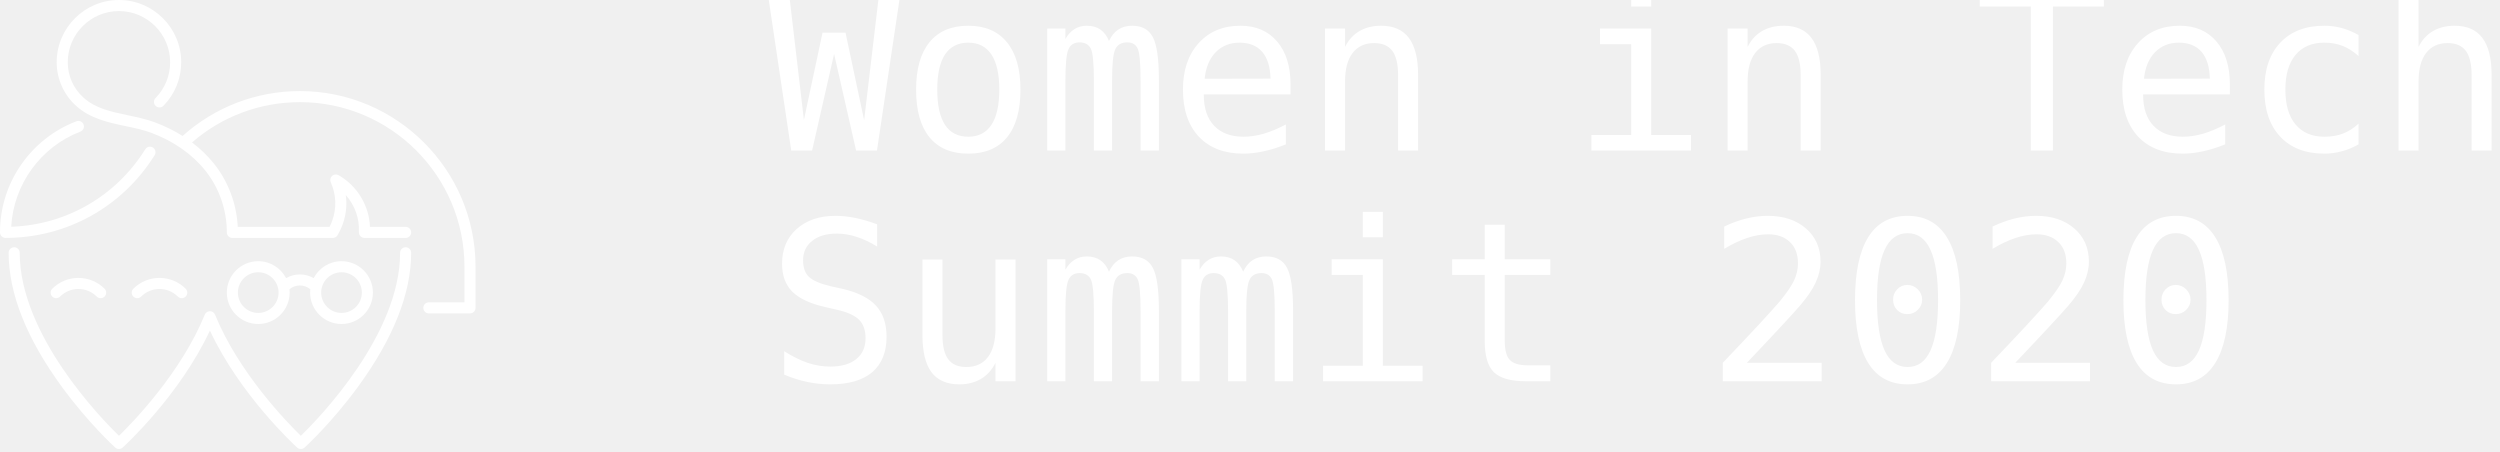
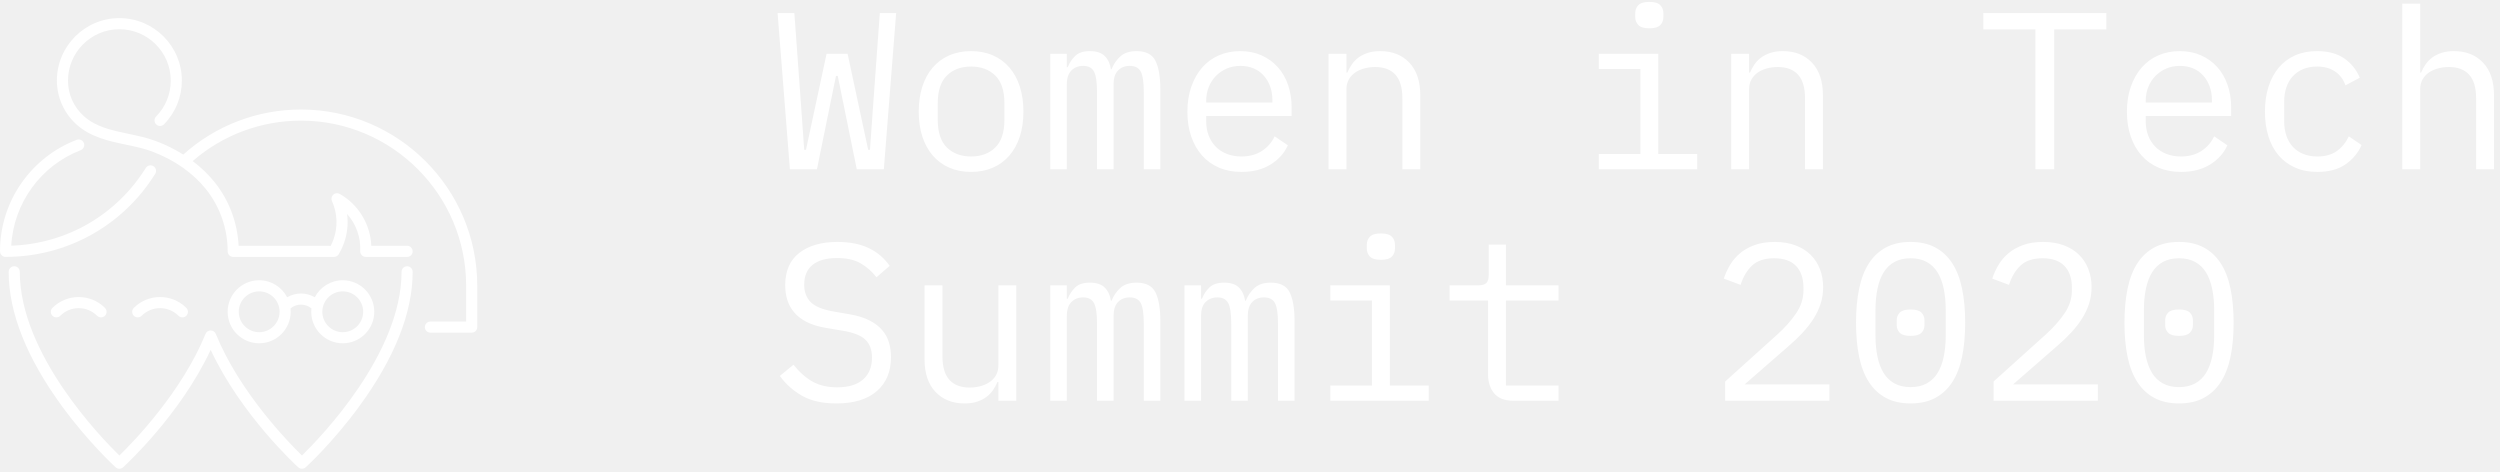
- <svg xmlns="http://www.w3.org/2000/svg" xmlns:xlink="http://www.w3.org/1999/xlink" width="277px" height="50px" viewBox="0 0 277 50" version="1.1">
-   <style>
-         text { font-family: 'IBM Plex Mono', monospace }
-     </style>
-   <defs>
-     <polygon id="path-1" points="0 0.001 277.606 0.001 277.606 49.799 0 49.799" />
-   </defs>
+ <svg xmlns="http://www.w3.org/2000/svg" width="276px" height="52px" viewBox="0 0 276 52" version="1.1">
  <g id="Page-1" stroke="none" stroke-width="1" fill="none" fill-rule="evenodd">
-     <g id="Screen-Marion-Copy" transform="translate(-139, -98)">
-       <g id="Group-8-Copy-16" transform="translate(139, 98)">
-         <g id="Group-8-Copy-15">
-           <mask id="mask-2" fill="white">
-             <use xlink:href="#path-1" />
-           </mask>
-           <g id="Clip-1" />
-           <text id="Women-in-Tech" mask="url(#mask-2)" font-family=".SFNSDisplay, .SF NS Display" font-size="24.696" font-weight="normal" fill="#FFFFFF">
-             <tspan x="84.981" y="16.683">Women in Tech</tspan>
-           </text>
-           <text id="Summit-2020" mask="url(#mask-2)" font-size="24.696" font-weight="normal" fill="#FFFFFF">
-             <tspan x="84.981" y="42.243">Summit 2020</tspan>
-           </text>
-           <path d="M37.84,30.166 C39.082,30.166 40.094,31.177 40.094,32.419 C40.094,33.662 39.082,34.673 37.84,34.673 C36.598,34.673 35.586,33.662 35.586,32.419 C35.586,31.177 36.598,30.166 37.84,30.166 M28.612,34.673 C27.369,34.673 26.359,33.662 26.359,32.419 C26.359,31.177 27.369,30.166 28.612,30.166 C29.855,30.166 30.866,31.177 30.866,32.419 C30.866,33.662 29.855,34.673 28.612,34.673 M37.84,35.899 C39.758,35.899 41.319,34.339 41.319,32.419 C41.319,30.501 39.758,28.94 37.84,28.94 C36.498,28.94 35.333,29.704 34.753,30.818 C33.812,30.268 32.64,30.269 31.699,30.818 C31.12,29.704 29.954,28.94 28.612,28.94 C26.694,28.94 25.132,30.501 25.132,32.419 C25.132,34.339 26.694,35.899 28.612,35.899 C30.531,35.899 32.093,34.339 32.093,32.419 C32.093,32.294 32.084,32.169 32.072,32.047 C32.737,31.49 33.714,31.49 34.381,32.047 C34.367,32.169 34.361,32.294 34.361,32.419 C34.361,34.339 35.922,35.899 37.84,35.899" id="Fill-2" fill="#FFFFFF" mask="url(#mask-2)" />
-           <path d="M44.945,27.394 C44.606,27.394 44.332,27.669 44.332,28.007 C44.332,37.059 35.381,46.296 33.335,48.29 C31.811,46.805 26.452,41.308 23.825,34.863 C23.731,34.633 23.508,34.482 23.258,34.482 C23.01,34.482 22.785,34.633 22.69,34.863 C20.068,41.301 14.706,46.804 13.181,48.288 C11.132,46.295 2.184,37.057 2.184,28.007 C2.184,27.669 1.91,27.394 1.571,27.394 C1.233,27.394 0.957,27.669 0.957,28.007 C0.957,32.521 2.951,37.531 6.88,42.895 C9.785,46.86 12.647,49.479 12.766,49.589 C13.001,49.802 13.359,49.802 13.591,49.589 C13.862,49.342 19.914,43.785 23.258,36.625 C26.601,43.785 32.653,49.342 32.924,49.589 C33.04,49.696 33.188,49.748 33.337,49.748 C33.483,49.748 33.632,49.696 33.75,49.589 C33.87,49.479 36.731,46.86 39.635,42.895 C43.565,37.531 45.557,32.521 45.557,28.007 C45.557,27.669 45.284,27.394 44.945,27.394" id="Fill-3" fill="#FFFFFF" mask="url(#mask-2)" />
-           <path d="M14.773,32.859 C15.012,33.099 15.4,33.099 15.64,32.859 C16.76,31.739 18.582,31.739 19.703,32.859 C19.823,32.978 19.98,33.039 20.136,33.039 C20.293,33.039 20.45,32.978 20.57,32.859 C20.809,32.619 20.809,32.232 20.57,31.992 C18.971,30.394 16.37,30.394 14.773,31.992 C14.533,32.232 14.533,32.62 14.773,32.859" id="Fill-4" fill="#FFFFFF" mask="url(#mask-2)" />
-           <path d="M5.789,31.992 C5.549,32.232 5.549,32.621 5.789,32.859 C6.028,33.098 6.416,33.098 6.657,32.859 C7.776,31.74 9.598,31.74 10.719,32.859 C10.838,32.979 10.995,33.039 11.151,33.039 C11.309,33.039 11.467,32.979 11.586,32.859 C11.825,32.621 11.825,32.232 11.586,31.992 C9.988,30.394 7.386,30.394 5.789,31.992" id="Fill-5" fill="#FFFFFF" mask="url(#mask-2)" />
-           <path d="M33.225,10.091 C28.415,10.091 23.805,11.857 20.231,15.066 C19.305,14.481 18.293,13.979 17.213,13.574 C16.232,13.207 15.188,12.987 14.178,12.774 C12.338,12.388 10.601,12.023 9.27,10.833 C8.134,9.815 7.507,8.418 7.507,6.898 C7.507,3.771 10.051,1.226 13.179,1.226 C16.307,1.226 18.851,3.771 18.851,6.898 C18.851,8.39 18.276,9.799 17.233,10.865 C16.996,11.106 17,11.494 17.243,11.732 C17.484,11.969 17.873,11.964 18.109,11.722 C19.378,10.426 20.078,8.712 20.078,6.898 C20.078,3.095 16.982,-0 13.179,-0 C9.376,-0 6.281,3.095 6.281,6.898 C6.281,8.745 7.072,10.511 8.453,11.747 C10.028,13.154 12.009,13.572 13.926,13.975 C14.935,14.186 15.887,14.387 16.783,14.723 C19.231,15.641 21.29,17.08 22.737,18.883 C24.281,20.807 25.133,23.246 25.133,25.749 C25.133,26.087 25.408,26.363 25.745,26.363 C25.854,26.363 36.476,26.363 36.859,26.363 L36.872,26.363 C37.082,26.363 37.284,26.256 37.399,26.064 C37.621,25.692 37.809,25.295 37.959,24.884 C38.344,23.825 38.462,22.708 38.317,21.617 C39.305,22.723 39.848,24.2 39.764,25.715 C39.756,25.878 39.817,26.039 39.926,26.16 C40.036,26.28 40.194,26.353 40.357,26.361 C40.367,26.361 40.376,26.363 40.386,26.363 L44.945,26.363 C45.284,26.363 45.557,26.087 45.557,25.749 C45.557,25.411 45.284,25.136 44.945,25.136 L40.994,25.136 C40.898,22.78 39.578,20.581 37.509,19.409 C37.277,19.279 36.989,19.311 36.794,19.489 C36.596,19.669 36.539,19.953 36.647,20.194 C37.258,21.55 37.315,23.067 36.806,24.465 C36.723,24.696 36.624,24.922 36.511,25.14 C36.223,25.136 35.792,25.136 35.134,25.136 L26.342,25.136 C26.216,22.572 25.286,20.1 23.694,18.116 C23.004,17.255 22.19,16.473 21.273,15.782 C24.589,12.899 28.819,11.317 33.225,11.317 C43.281,11.317 51.462,19.497 51.462,29.554 L51.462,33.498 L47.516,33.498 C47.179,33.498 46.904,33.773 46.904,34.112 C46.904,34.451 47.179,34.725 47.516,34.725 L52.075,34.725 C52.413,34.725 52.689,34.451 52.689,34.112 L52.689,29.554 C52.689,18.822 43.957,10.091 33.225,10.091" id="Fill-6" fill="#FFFFFF" mask="url(#mask-2)" />
-           <path d="M17.137,17.19 C17.316,16.903 17.227,16.524 16.94,16.344 C16.654,16.165 16.276,16.252 16.097,16.541 C12.849,21.743 7.331,24.919 1.243,25.124 C1.492,20.452 4.509,16.266 8.906,14.581 C9.221,14.461 9.381,14.107 9.26,13.79 C9.139,13.474 8.784,13.316 8.468,13.437 C6.004,14.381 3.898,16.026 2.377,18.197 C0.822,20.416 0,23.029 0,25.749 C0,25.996 0.15,26.22 0.379,26.315 C0.454,26.346 0.534,26.361 0.614,26.361 C0.623,26.361 0.633,26.361 0.642,26.36 C7.391,26.352 13.557,22.924 17.137,17.19" id="Fill-7" fill="#FFFFFF" mask="url(#mask-2)" />
+     <g id="Screen-Marion-Copy-4" transform="translate(-139, -96)" fill="#FFFFFF">
+       <g id="Group-8" transform="translate(139.0003, 96.21041)">
+         <g id="Group-5" transform="translate(85.84508, 0)" fill-rule="nonzero">
+           <path d="M4.346,18.473 L6.446,8.174 L6.643,8.174 L8.742,18.473 L11.731,18.473 L13.089,1.235 L11.286,1.235 L10.57,11.113 L10.199,16.324 L10.002,16.324 L7.73,5.729 L5.408,5.729 L3.136,16.324 L2.939,16.324 L2.568,11.113 L1.852,1.235 L9.37916411e-13,1.235 L1.358,18.473 L4.346,18.473 Z M21.362,18.769 C22.251,18.769 23.054,18.613 23.77,18.3 C24.486,17.987 25.095,17.538 25.597,16.954 C26.1,16.369 26.482,15.67 26.746,14.855 C27.009,14.04 27.141,13.122 27.141,12.101 C27.141,11.097 27.009,10.183 26.746,9.36 C26.482,8.537 26.1,7.833 25.597,7.248 C25.095,6.664 24.486,6.215 23.77,5.902 C23.054,5.59 22.251,5.433 21.362,5.433 C20.473,5.433 19.67,5.59 18.954,5.902 C18.238,6.215 17.629,6.664 17.127,7.248 C16.625,7.833 16.242,8.537 15.978,9.36 C15.715,10.183 15.583,11.097 15.583,12.101 C15.583,13.122 15.715,14.04 15.978,14.855 C16.242,15.67 16.625,16.369 17.127,16.954 C17.629,17.538 18.238,17.987 18.954,18.3 C19.67,18.613 20.473,18.769 21.362,18.769 Z M21.362,17.065 C20.259,17.065 19.37,16.736 18.695,16.077 C18.02,15.419 17.682,14.398 17.682,13.015 L17.682,13.015 L17.682,11.187 C17.682,9.804 18.02,8.784 18.695,8.125 C19.37,7.466 20.259,7.137 21.362,7.137 C22.465,7.137 23.354,7.466 24.029,8.125 C24.704,8.784 25.042,9.804 25.042,11.187 L25.042,11.187 L25.042,13.015 C25.042,14.398 24.704,15.419 24.029,16.077 C23.354,16.736 22.465,17.065 21.362,17.065 Z M31.932,18.473 L31.932,9.113 C31.932,8.421 32.101,7.907 32.438,7.569 C32.776,7.232 33.208,7.063 33.735,7.063 C34.311,7.063 34.71,7.273 34.932,7.693 C35.155,8.113 35.266,8.866 35.266,9.952 L35.266,9.952 L35.266,18.473 L37.093,18.473 L37.093,9.113 C37.093,8.421 37.258,7.907 37.587,7.569 C37.917,7.232 38.345,7.063 38.872,7.063 C39.464,7.063 39.872,7.273 40.094,7.693 C40.316,8.113 40.427,8.866 40.427,9.952 L40.427,9.952 L40.427,18.473 L42.255,18.473 L42.255,9.631 C42.255,8.281 42.078,7.244 41.724,6.52 C41.37,5.795 40.674,5.433 39.637,5.433 C38.88,5.433 38.287,5.622 37.859,6.001 C37.431,6.38 37.102,6.857 36.871,7.433 L36.871,7.433 L36.797,7.433 C36.715,6.841 36.492,6.359 36.13,5.989 C35.768,5.618 35.216,5.433 34.476,5.433 C33.768,5.433 33.233,5.606 32.87,5.952 C32.508,6.297 32.228,6.717 32.031,7.211 L32.031,7.211 L31.932,7.211 L31.932,5.729 L30.104,5.729 L30.104,18.473 L31.932,18.473 Z M51.22,18.769 C52.487,18.769 53.562,18.493 54.442,17.942 C55.323,17.39 55.953,16.686 56.332,15.83 L56.332,15.83 L54.875,14.842 C54.545,15.534 54.068,16.077 53.442,16.472 C52.817,16.867 52.076,17.065 51.22,17.065 C50.627,17.065 50.088,16.97 49.602,16.781 C49.116,16.592 48.705,16.324 48.367,15.978 C48.03,15.633 47.77,15.221 47.589,14.744 C47.408,14.266 47.318,13.747 47.318,13.188 L47.318,13.188 L47.318,12.595 L56.751,12.595 L56.751,11.657 C56.751,10.751 56.62,9.92 56.356,9.162 C56.093,8.405 55.714,7.75 55.22,7.199 C54.726,6.647 54.13,6.215 53.43,5.902 C52.73,5.59 51.952,5.433 51.096,5.433 C50.223,5.433 49.429,5.59 48.713,5.902 C47.997,6.215 47.383,6.664 46.873,7.248 C46.363,7.833 45.963,8.537 45.675,9.36 C45.387,10.183 45.243,11.105 45.243,12.126 C45.243,13.13 45.383,14.04 45.663,14.855 C45.943,15.67 46.342,16.369 46.861,16.954 C47.379,17.538 48.005,17.987 48.738,18.3 C49.47,18.613 50.298,18.769 51.22,18.769 Z M54.628,11.113 L47.318,11.113 L47.318,10.94 C47.318,10.381 47.412,9.866 47.602,9.397 C47.791,8.928 48.054,8.52 48.392,8.174 C48.729,7.829 49.129,7.557 49.59,7.359 C50.051,7.162 50.553,7.063 51.096,7.063 C51.623,7.063 52.104,7.154 52.541,7.335 C52.977,7.516 53.347,7.775 53.652,8.113 C53.957,8.45 54.195,8.849 54.368,9.31 C54.541,9.771 54.628,10.282 54.628,10.842 L54.628,10.842 L54.628,11.113 Z M62.802,18.473 L62.802,9.631 C62.802,9.22 62.892,8.858 63.074,8.545 C63.255,8.232 63.493,7.977 63.79,7.779 C64.086,7.582 64.424,7.433 64.802,7.335 C65.181,7.236 65.568,7.187 65.963,7.187 C66.951,7.187 67.7,7.471 68.21,8.039 C68.721,8.607 68.976,9.475 68.976,10.644 L68.976,10.644 L68.976,18.473 L70.952,18.473 L70.952,10.298 C70.952,8.751 70.548,7.553 69.742,6.705 C68.935,5.857 67.865,5.433 66.531,5.433 C66.004,5.433 65.543,5.499 65.148,5.631 C64.753,5.762 64.411,5.935 64.123,6.149 C63.835,6.363 63.592,6.614 63.395,6.903 C63.197,7.191 63.032,7.491 62.901,7.804 L62.901,7.804 L62.802,7.804 L62.802,5.729 L60.826,5.729 L60.826,18.473 L62.802,18.473 Z M96.24,2.914 C96.817,2.914 97.22,2.795 97.45,2.556 C97.681,2.317 97.796,2.017 97.796,1.655 L97.796,1.655 L97.796,1.259 C97.796,0.897 97.681,0.597 97.45,0.358 C97.22,0.119 96.817,6.1817218e-13 96.24,6.1817218e-13 C95.664,6.1817218e-13 95.261,0.119 95.03,0.358 C94.8,0.597 94.684,0.897 94.684,1.259 L94.684,1.259 L94.684,1.655 C94.684,2.017 94.8,2.317 95.03,2.556 C95.261,2.795 95.664,2.914 96.24,2.914 Z M101.525,18.473 L101.525,16.793 L97.228,16.793 L97.228,5.729 L90.659,5.729 L90.659,7.409 L95.252,7.409 L95.252,16.793 L90.659,16.793 L90.659,18.473 L101.525,18.473 Z M107.255,18.473 L107.255,9.631 C107.255,9.22 107.345,8.858 107.526,8.545 C107.707,8.232 107.946,7.977 108.243,7.779 C108.539,7.582 108.876,7.433 109.255,7.335 C109.634,7.236 110.021,7.187 110.416,7.187 C111.404,7.187 112.153,7.471 112.663,8.039 C113.174,8.607 113.429,9.475 113.429,10.644 L113.429,10.644 L113.429,18.473 L115.404,18.473 L115.404,10.298 C115.404,8.751 115.001,7.553 114.194,6.705 C113.388,5.857 112.317,5.433 110.984,5.433 C110.457,5.433 109.996,5.499 109.601,5.631 C109.206,5.762 108.864,5.935 108.576,6.149 C108.288,6.363 108.045,6.614 107.847,6.903 C107.65,7.191 107.485,7.491 107.354,7.804 L107.354,7.804 L107.255,7.804 L107.255,5.729 L105.279,5.729 L105.279,18.473 L107.255,18.473 Z M140.94,18.473 L140.94,3.038 L146.694,3.038 L146.694,1.235 L133.111,1.235 L133.111,3.038 L138.866,3.038 L138.866,18.473 L140.94,18.473 Z M154.943,18.769 C156.21,18.769 157.285,18.493 158.166,17.942 C159.046,17.39 159.676,16.686 160.055,15.83 L160.055,15.83 L158.598,14.842 C158.268,15.534 157.791,16.077 157.165,16.472 C156.54,16.867 155.799,17.065 154.943,17.065 C154.35,17.065 153.811,16.97 153.325,16.781 C152.839,16.592 152.428,16.324 152.09,15.978 C151.753,15.633 151.493,15.221 151.312,14.744 C151.131,14.266 151.041,13.747 151.041,13.188 L151.041,13.188 L151.041,12.595 L160.475,12.595 L160.475,11.657 C160.475,10.751 160.343,9.92 160.079,9.162 C159.816,8.405 159.437,7.75 158.943,7.199 C158.45,6.647 157.853,6.215 157.153,5.902 C156.453,5.59 155.675,5.433 154.819,5.433 C153.947,5.433 153.152,5.59 152.436,5.902 C151.72,6.215 151.107,6.664 150.596,7.248 C150.086,7.833 149.687,8.537 149.398,9.36 C149.11,10.183 148.966,11.105 148.966,12.126 C148.966,13.13 149.106,14.04 149.386,14.855 C149.666,15.67 150.065,16.369 150.584,16.954 C151.102,17.538 151.728,17.987 152.461,18.3 C153.193,18.613 154.021,18.769 154.943,18.769 Z M158.351,11.113 L151.041,11.113 L151.041,10.94 C151.041,10.381 151.135,9.866 151.325,9.397 C151.514,8.928 151.778,8.52 152.115,8.174 C152.453,7.829 152.852,7.557 153.313,7.359 C153.774,7.162 154.276,7.063 154.819,7.063 C155.346,7.063 155.828,7.154 156.264,7.335 C156.7,7.516 157.071,7.775 157.375,8.113 C157.68,8.45 157.919,8.849 158.091,9.31 C158.264,9.771 158.351,10.282 158.351,10.842 L158.351,10.842 L158.351,11.113 Z M169.983,18.769 C171.267,18.769 172.308,18.489 173.107,17.929 C173.905,17.37 174.494,16.662 174.872,15.805 L174.872,15.805 L173.465,14.842 C173.135,15.534 172.691,16.077 172.131,16.472 C171.571,16.867 170.863,17.065 170.007,17.065 C169.415,17.065 168.888,16.97 168.427,16.781 C167.966,16.592 167.579,16.324 167.266,15.978 C166.953,15.633 166.719,15.221 166.562,14.744 C166.406,14.266 166.328,13.747 166.328,13.188 L166.328,13.188 L166.328,11.014 C166.328,10.455 166.406,9.936 166.562,9.459 C166.719,8.981 166.953,8.57 167.266,8.224 C167.579,7.878 167.962,7.61 168.414,7.421 C168.867,7.232 169.382,7.137 169.958,7.137 C170.748,7.137 171.411,7.318 171.946,7.68 C172.481,8.043 172.864,8.553 173.094,9.212 L173.094,9.212 L174.675,8.372 C174.313,7.499 173.745,6.791 172.971,6.248 C172.197,5.705 171.193,5.433 169.958,5.433 C169.052,5.433 168.246,5.59 167.538,5.902 C166.83,6.215 166.229,6.664 165.735,7.248 C165.241,7.833 164.862,8.537 164.599,9.36 C164.335,10.183 164.204,11.097 164.204,12.101 C164.204,13.105 164.331,14.019 164.586,14.842 C164.842,15.665 165.216,16.365 165.71,16.941 C166.204,17.518 166.809,17.966 167.525,18.287 C168.242,18.608 169.061,18.769 169.983,18.769 Z M181.343,18.473 L181.343,9.631 C181.343,9.22 181.433,8.858 181.614,8.545 C181.795,8.232 182.034,7.977 182.331,7.779 C182.627,7.582 182.964,7.433 183.343,7.335 C183.722,7.236 184.109,7.187 184.504,7.187 C185.492,7.187 186.241,7.471 186.751,8.039 C187.262,8.607 187.517,9.475 187.517,10.644 L187.517,10.644 L187.517,18.473 L189.492,18.473 L189.492,10.298 C189.492,8.751 189.089,7.553 188.282,6.705 C187.476,5.857 186.405,5.433 185.072,5.433 C184.545,5.433 184.084,5.499 183.689,5.631 C183.294,5.762 182.952,5.935 182.664,6.149 C182.376,6.363 182.133,6.614 181.935,6.903 C181.738,7.191 181.573,7.491 181.442,7.804 L181.442,7.804 L181.343,7.804 L181.343,0.198 L179.367,0.198 L179.367,18.473 L181.343,18.473 Z" id="WomeninTech" />
+           <path d="M6.495,44.329 C8.421,44.329 9.907,43.877 10.953,42.971 C11.998,42.066 12.521,40.814 12.521,39.217 C12.521,38.657 12.447,38.122 12.299,37.612 C12.15,37.102 11.899,36.641 11.545,36.229 C11.191,35.817 10.726,35.463 10.15,35.167 C9.574,34.871 8.866,34.648 8.026,34.5 L8.026,34.5 L6.174,34.179 C4.956,33.965 4.112,33.615 3.643,33.13 C3.173,32.644 2.939,32.014 2.939,31.24 C2.939,30.253 3.252,29.512 3.877,29.018 C4.503,28.524 5.4,28.277 6.569,28.277 C7.639,28.277 8.512,28.474 9.187,28.87 C9.862,29.265 10.438,29.775 10.916,30.401 L10.916,30.401 L12.373,29.141 C11.796,28.302 11.035,27.651 10.088,27.19 C9.142,26.729 7.977,26.499 6.594,26.499 C4.832,26.499 3.433,26.902 2.396,27.709 C1.358,28.516 0.84,29.709 0.84,31.29 C0.84,31.833 0.914,32.356 1.062,32.858 C1.21,33.36 1.457,33.821 1.803,34.241 C2.149,34.661 2.605,35.019 3.173,35.315 C3.741,35.612 4.445,35.834 5.285,35.982 L5.285,35.982 L7.211,36.303 C8.397,36.501 9.228,36.834 9.706,37.303 C10.183,37.773 10.422,38.427 10.422,39.267 C10.422,40.304 10.092,41.111 9.434,41.687 C8.775,42.263 7.82,42.551 6.569,42.551 C5.532,42.551 4.639,42.345 3.89,41.934 C3.141,41.522 2.428,40.897 1.753,40.057 L1.753,40.057 L0.247,41.292 C0.889,42.181 1.704,42.909 2.692,43.477 C3.68,44.045 4.947,44.329 6.495,44.329 Z M20.646,44.329 C21.173,44.329 21.634,44.263 22.029,44.132 C22.424,44 22.766,43.827 23.054,43.613 C23.342,43.399 23.585,43.148 23.782,42.86 C23.98,42.572 24.144,42.271 24.276,41.959 L24.276,41.959 L24.375,41.959 L24.375,44.033 L26.351,44.033 L26.351,31.29 L24.375,31.29 L24.375,40.131 C24.375,40.559 24.284,40.925 24.103,41.23 C23.922,41.535 23.683,41.786 23.387,41.983 C23.091,42.181 22.753,42.329 22.375,42.428 C21.996,42.527 21.609,42.576 21.214,42.576 C20.226,42.576 19.477,42.292 18.967,41.724 C18.456,41.156 18.201,40.287 18.201,39.118 L18.201,39.118 L18.201,31.29 L16.225,31.29 L16.225,39.464 C16.225,41.012 16.629,42.21 17.435,43.057 C18.242,43.905 19.312,44.329 20.646,44.329 Z M31.932,44.033 L31.932,34.673 C31.932,33.982 32.101,33.467 32.438,33.13 C32.776,32.792 33.208,32.623 33.735,32.623 C34.311,32.623 34.71,32.833 34.932,33.253 C35.155,33.673 35.266,34.426 35.266,35.513 L35.266,35.513 L35.266,44.033 L37.093,44.033 L37.093,34.673 C37.093,33.982 37.258,33.467 37.587,33.13 C37.917,32.792 38.345,32.623 38.872,32.623 C39.464,32.623 39.872,32.833 40.094,33.253 C40.316,33.673 40.427,34.426 40.427,35.513 L40.427,35.513 L40.427,44.033 L42.255,44.033 L42.255,35.192 C42.255,33.842 42.078,32.805 41.724,32.08 C41.37,31.356 40.674,30.993 39.637,30.993 C38.88,30.993 38.287,31.183 37.859,31.561 C37.431,31.94 37.102,32.418 36.871,32.994 L36.871,32.994 L36.797,32.994 C36.715,32.401 36.492,31.92 36.13,31.549 C35.768,31.179 35.216,30.993 34.476,30.993 C33.768,30.993 33.233,31.166 32.87,31.512 C32.508,31.858 32.228,32.278 32.031,32.772 L32.031,32.772 L31.932,32.772 L31.932,31.29 L30.104,31.29 L30.104,44.033 L31.932,44.033 Z M46.75,44.033 L46.75,34.673 C46.75,33.982 46.918,33.467 47.256,33.13 C47.593,32.792 48.025,32.623 48.552,32.623 C49.129,32.623 49.528,32.833 49.75,33.253 C49.972,33.673 50.083,34.426 50.083,35.513 L50.083,35.513 L50.083,44.033 L51.911,44.033 L51.911,34.673 C51.911,33.982 52.076,33.467 52.405,33.13 C52.734,32.792 53.162,32.623 53.689,32.623 C54.282,32.623 54.689,32.833 54.912,33.253 C55.134,33.673 55.245,34.426 55.245,35.513 L55.245,35.513 L55.245,44.033 L57.072,44.033 L57.072,35.192 C57.072,33.842 56.895,32.805 56.541,32.08 C56.188,31.356 55.492,30.993 54.455,30.993 C53.697,30.993 53.105,31.183 52.677,31.561 C52.249,31.94 51.919,32.418 51.689,32.994 L51.689,32.994 L51.615,32.994 C51.532,32.401 51.31,31.92 50.948,31.549 C50.586,31.179 50.034,30.993 49.293,30.993 C48.585,30.993 48.05,31.166 47.688,31.512 C47.326,31.858 47.046,32.278 46.848,32.772 L46.848,32.772 L46.75,32.772 L46.75,31.29 L44.922,31.29 L44.922,44.033 L46.75,44.033 Z M66.605,28.474 C67.181,28.474 67.585,28.355 67.815,28.116 C68.046,27.878 68.161,27.577 68.161,27.215 L68.161,27.215 L68.161,26.82 C68.161,26.458 68.046,26.157 67.815,25.918 C67.585,25.68 67.181,25.56 66.605,25.56 C66.029,25.56 65.626,25.68 65.395,25.918 C65.165,26.157 65.049,26.458 65.049,26.82 L65.049,26.82 L65.049,27.215 C65.049,27.577 65.165,27.878 65.395,28.116 C65.626,28.355 66.029,28.474 66.605,28.474 Z M71.89,44.033 L71.89,42.354 L67.593,42.354 L67.593,31.29 L61.024,31.29 L61.024,32.969 L65.617,32.969 L65.617,42.354 L61.024,42.354 L61.024,44.033 L71.89,44.033 Z M86.214,44.033 L86.214,42.354 L80.41,42.354 L80.41,32.969 L86.214,32.969 L86.214,31.29 L80.41,31.29 L80.41,26.795 L78.509,26.795 L78.509,30.129 C78.509,30.557 78.422,30.858 78.249,31.031 C78.076,31.203 77.776,31.29 77.348,31.29 L77.348,31.29 L74.187,31.29 L74.187,32.969 L78.434,32.969 L78.434,41.119 C78.434,41.975 78.661,42.675 79.114,43.218 C79.566,43.761 80.278,44.033 81.25,44.033 L81.25,44.033 L86.214,44.033 Z M116.121,44.033 L116.121,42.23 L106.761,42.23 L111.577,38.032 C112.153,37.538 112.675,37.04 113.145,36.538 C113.614,36.036 114.017,35.521 114.355,34.994 C114.692,34.467 114.956,33.916 115.145,33.34 C115.334,32.763 115.429,32.146 115.429,31.487 C115.429,30.763 115.31,30.096 115.071,29.487 C114.832,28.878 114.487,28.351 114.034,27.906 C113.581,27.462 113.021,27.116 112.354,26.869 C111.688,26.622 110.926,26.499 110.07,26.499 C109.23,26.499 108.494,26.614 107.86,26.845 C107.226,27.075 106.687,27.38 106.242,27.758 C105.798,28.137 105.431,28.569 105.143,29.055 C104.855,29.541 104.629,30.039 104.464,30.549 L104.464,30.549 L106.316,31.24 C106.596,30.351 107.02,29.639 107.588,29.104 C108.156,28.569 108.967,28.302 110.021,28.302 C111.091,28.302 111.898,28.586 112.441,29.154 C112.984,29.722 113.256,30.524 113.256,31.561 L113.256,31.561 L113.256,31.858 C113.256,32.747 112.984,33.591 112.441,34.389 C111.898,35.188 111.206,35.966 110.366,36.723 L110.366,36.723 L104.612,41.909 L104.612,44.033 L116.121,44.033 Z M125.085,44.329 C126.139,44.329 127.044,44.128 127.802,43.724 C128.559,43.321 129.185,42.741 129.679,41.983 C130.173,41.226 130.535,40.296 130.765,39.193 C130.996,38.089 131.111,36.83 131.111,35.414 C131.111,34.015 130.996,32.759 130.765,31.648 C130.535,30.537 130.173,29.602 129.679,28.845 C129.185,28.088 128.559,27.507 127.802,27.104 C127.044,26.7 126.139,26.499 125.085,26.499 C124.032,26.499 123.126,26.7 122.369,27.104 C121.611,27.507 120.986,28.088 120.492,28.845 C119.998,29.602 119.636,30.537 119.405,31.648 C119.175,32.759 119.059,34.015 119.059,35.414 C119.059,36.83 119.175,38.089 119.405,39.193 C119.636,40.296 119.998,41.226 120.492,41.983 C120.986,42.741 121.611,43.321 122.369,43.724 C123.126,44.128 124.032,44.329 125.085,44.329 Z M125.085,42.527 C124.394,42.527 123.801,42.391 123.307,42.119 C122.813,41.847 122.414,41.465 122.109,40.971 C121.805,40.477 121.578,39.88 121.43,39.18 C121.282,38.48 121.208,37.694 121.208,36.822 L121.208,36.822 L121.208,34.006 C121.208,33.15 121.282,32.368 121.43,31.66 C121.578,30.952 121.805,30.351 122.109,29.857 C122.414,29.364 122.813,28.981 123.307,28.709 C123.801,28.437 124.394,28.302 125.085,28.302 C125.777,28.302 126.369,28.437 126.863,28.709 C127.357,28.981 127.757,29.364 128.061,29.857 C128.366,30.351 128.592,30.952 128.74,31.66 C128.888,32.368 128.963,33.15 128.963,34.006 L128.963,34.006 L128.963,36.822 C128.963,37.694 128.888,38.48 128.74,39.18 C128.592,39.88 128.366,40.477 128.061,40.971 C127.757,41.465 127.357,41.847 126.863,42.119 C126.369,42.391 125.777,42.527 125.085,42.527 Z M125.085,36.871 C125.661,36.871 126.061,36.756 126.283,36.525 C126.505,36.295 126.616,36.015 126.616,35.686 L126.616,35.686 L126.616,35.142 C126.616,34.813 126.505,34.533 126.283,34.303 C126.061,34.072 125.661,33.957 125.085,33.957 C124.509,33.957 124.11,34.072 123.887,34.303 C123.665,34.533 123.554,34.813 123.554,35.142 L123.554,35.142 L123.554,35.686 C123.554,36.015 123.665,36.295 123.887,36.525 C124.11,36.756 124.509,36.871 125.085,36.871 Z M145.756,44.033 L145.756,42.23 L136.396,42.23 L141.212,38.032 C141.788,37.538 142.311,37.04 142.78,36.538 C143.249,36.036 143.653,35.521 143.99,34.994 C144.328,34.467 144.591,33.916 144.78,33.34 C144.97,32.763 145.064,32.146 145.064,31.487 C145.064,30.763 144.945,30.096 144.706,29.487 C144.467,28.878 144.122,28.351 143.669,27.906 C143.216,27.462 142.656,27.116 141.99,26.869 C141.323,26.622 140.561,26.499 139.705,26.499 C138.866,26.499 138.129,26.614 137.495,26.845 C136.861,27.075 136.322,27.38 135.877,27.758 C135.433,28.137 135.067,28.569 134.778,29.055 C134.49,29.541 134.264,30.039 134.099,30.549 L134.099,30.549 L135.951,31.24 C136.231,30.351 136.655,29.639 137.223,29.104 C137.791,28.569 138.602,28.302 139.656,28.302 C140.726,28.302 141.533,28.586 142.076,29.154 C142.619,29.722 142.891,30.524 142.891,31.561 L142.891,31.561 L142.891,31.858 C142.891,32.747 142.619,33.591 142.076,34.389 C141.533,35.188 140.841,35.966 140.002,36.723 L140.002,36.723 L134.247,41.909 L134.247,44.033 L145.756,44.033 Z M154.72,44.329 C155.774,44.329 156.68,44.128 157.437,43.724 C158.194,43.321 158.82,42.741 159.314,41.983 C159.808,41.226 160.17,40.296 160.401,39.193 C160.631,38.089 160.746,36.83 160.746,35.414 C160.746,34.015 160.631,32.759 160.401,31.648 C160.17,30.537 159.808,29.602 159.314,28.845 C158.82,28.088 158.194,27.507 157.437,27.104 C156.68,26.7 155.774,26.499 154.72,26.499 C153.667,26.499 152.761,26.7 152.004,27.104 C151.247,27.507 150.621,28.088 150.127,28.845 C149.633,29.602 149.271,30.537 149.04,31.648 C148.81,32.759 148.695,34.015 148.695,35.414 C148.695,36.83 148.81,38.089 149.04,39.193 C149.271,40.296 149.633,41.226 150.127,41.983 C150.621,42.741 151.247,43.321 152.004,43.724 C152.761,44.128 153.667,44.329 154.72,44.329 Z M154.72,42.527 C154.029,42.527 153.436,42.391 152.942,42.119 C152.448,41.847 152.049,41.465 151.745,40.971 C151.44,40.477 151.214,39.88 151.065,39.18 C150.917,38.48 150.843,37.694 150.843,36.822 L150.843,36.822 L150.843,34.006 C150.843,33.15 150.917,32.368 151.065,31.66 C151.214,30.952 151.44,30.351 151.745,29.857 C152.049,29.364 152.448,28.981 152.942,28.709 C153.436,28.437 154.029,28.302 154.72,28.302 C155.412,28.302 156.005,28.437 156.499,28.709 C156.992,28.981 157.392,29.364 157.696,29.857 C158.001,30.351 158.227,30.952 158.375,31.66 C158.524,32.368 158.598,33.15 158.598,34.006 L158.598,34.006 L158.598,36.822 C158.598,37.694 158.524,38.48 158.375,39.18 C158.227,39.88 158.001,40.477 157.696,40.971 C157.392,41.465 156.992,41.847 156.499,42.119 C156.005,42.391 155.412,42.527 154.72,42.527 Z M154.72,36.871 C155.297,36.871 155.696,36.756 155.918,36.525 C156.14,36.295 156.252,36.015 156.252,35.686 L156.252,35.686 L156.252,35.142 C156.252,34.813 156.14,34.533 155.918,34.303 C155.696,34.072 155.297,33.957 154.72,33.957 C154.144,33.957 153.745,34.072 153.523,34.303 C153.3,34.533 153.189,34.813 153.189,35.142 L153.189,35.142 L153.189,35.686 C153.189,36.015 153.3,36.295 153.523,36.525 C153.745,36.756 154.144,36.871 154.72,36.871 Z" id="Summit2020" />
+         </g>
+         <g id="Group-7" transform="translate(0, 1.78932)">
+           <path d="M37.84,30.167 C39.081,30.167 40.094,31.178 40.094,32.419 C40.094,33.662 39.081,34.674 37.84,34.674 C36.598,34.674 35.585,33.662 35.585,32.419 C35.585,31.178 36.598,30.167 37.84,30.167 M28.612,34.674 C27.369,34.674 26.359,33.662 26.359,32.419 C26.359,31.178 27.369,30.167 28.612,30.167 C29.855,30.167 30.866,31.178 30.866,32.419 C30.866,33.662 29.855,34.674 28.612,34.674 M37.84,35.899 C39.758,35.899 41.319,34.339 41.319,32.419 C41.319,30.501 39.758,28.94 37.84,28.94 C36.498,28.94 35.333,29.704 34.753,30.818 C33.811,30.268 32.64,30.269 31.699,30.818 C31.12,29.704 29.953,28.94 28.612,28.94 C26.693,28.94 25.132,30.501 25.132,32.419 C25.132,34.339 26.693,35.899 28.612,35.899 C30.531,35.899 32.092,34.339 32.092,32.419 C32.092,32.295 32.084,32.17 32.072,32.048 C32.737,31.491 33.714,31.491 34.381,32.048 C34.367,32.17 34.36,32.295 34.36,32.419 C34.36,34.339 35.922,35.899 37.84,35.899" id="Fill-2" />
+           <path d="M44.945,27.394 C44.606,27.394 44.332,27.669 44.332,28.008 C44.332,37.059 35.381,46.296 33.335,48.29 C31.811,46.806 26.452,41.308 23.824,34.864 C23.731,34.633 23.507,34.482 23.258,34.482 C23.009,34.482 22.784,34.633 22.69,34.864 C20.068,41.301 14.706,46.804 13.18,48.289 C11.132,46.295 2.184,37.057 2.184,28.008 C2.184,27.669 1.909,27.394 1.57,27.394 C1.233,27.394 0.957,27.669 0.957,28.008 C0.957,32.522 2.951,37.531 6.88,42.895 C9.785,46.86 12.647,49.48 12.766,49.589 C13.001,49.802 13.359,49.802 13.59,49.589 C13.862,49.342 19.914,43.786 23.258,36.625 C26.601,43.786 32.653,49.342 32.923,49.589 C33.04,49.696 33.188,49.748 33.336,49.748 C33.483,49.748 33.631,49.696 33.749,49.589 C33.87,49.48 36.731,46.86 39.635,42.895 C43.565,37.531 45.557,32.522 45.557,28.008 C45.557,27.669 45.284,27.394 44.945,27.394" id="Fill-3" />
+           <path d="M14.773,32.859 C15.012,33.099 15.4,33.099 15.64,32.859 C16.76,31.74 18.582,31.74 19.702,32.859 C19.823,32.979 19.98,33.039 20.136,33.039 C20.292,33.039 20.45,32.979 20.57,32.859 C20.808,32.619 20.808,32.232 20.57,31.992 C18.971,30.394 16.37,30.394 14.773,31.992 C14.533,32.232 14.533,32.621 14.773,32.859" id="Fill-4" />
+           <path d="M5.789,31.992 C5.549,32.233 5.549,32.621 5.789,32.86 C6.028,33.098 6.416,33.098 6.656,32.86 C7.776,31.74 9.598,31.74 10.719,32.86 C10.838,32.979 10.995,33.039 11.151,33.039 C11.309,33.039 11.466,32.979 11.586,32.86 C11.825,32.621 11.825,32.233 11.586,31.992 C9.987,30.394 7.386,30.394 5.789,31.992" id="Fill-5" />
+           <path d="M33.225,10.091 C28.415,10.091 23.805,11.857 20.231,15.066 C19.305,14.481 18.292,13.979 17.213,13.575 C16.232,13.207 15.187,12.987 14.178,12.775 C12.338,12.388 10.601,12.023 9.27,10.833 C8.134,9.815 7.507,8.419 7.507,6.898 C7.507,3.772 10.051,1.227 13.179,1.227 C16.307,1.227 18.851,3.772 18.851,6.898 C18.851,8.39 18.276,9.799 17.233,10.865 C16.996,11.106 17,11.495 17.243,11.732 C17.484,11.969 17.872,11.964 18.108,11.722 C19.378,10.426 20.077,8.712 20.077,6.898 C20.077,3.095 16.982,-1.13331566e-12 13.179,-1.13331566e-12 C9.376,-1.13331566e-12 6.28,3.095 6.28,6.898 C6.28,8.745 7.072,10.511 8.452,11.747 C10.027,13.155 12.009,13.572 13.925,13.975 C14.935,14.186 15.887,14.387 16.783,14.723 C19.231,15.641 21.29,17.08 22.736,18.883 C24.281,20.808 25.133,23.246 25.133,25.75 C25.133,26.087 25.408,26.363 25.745,26.363 C25.853,26.363 36.475,26.363 36.858,26.363 L36.872,26.363 C37.082,26.363 37.284,26.256 37.399,26.064 C37.621,25.692 37.809,25.296 37.959,24.884 C38.344,23.825 38.462,22.708 38.317,21.617 C39.305,22.723 39.848,24.201 39.764,25.715 C39.756,25.879 39.816,26.039 39.926,26.16 C40.036,26.281 40.194,26.353 40.357,26.362 C40.366,26.362 40.376,26.363 40.386,26.363 L44.945,26.363 C45.284,26.363 45.557,26.087 45.557,25.75 C45.557,25.411 45.284,25.136 44.945,25.136 L40.993,25.136 C40.897,22.781 39.578,20.581 37.509,19.41 C37.277,19.279 36.989,19.311 36.794,19.489 C36.596,19.669 36.539,19.953 36.647,20.194 C37.257,21.55 37.315,23.067 36.806,24.466 C36.722,24.696 36.624,24.922 36.511,25.141 C36.223,25.136 35.792,25.136 35.134,25.136 L26.342,25.136 C26.216,22.572 25.285,20.1 23.694,18.116 C23.004,17.256 22.19,16.474 21.272,15.782 C24.588,12.9 28.818,11.318 33.225,11.318 C43.281,11.318 51.462,19.497 51.462,29.554 L51.462,33.499 L47.516,33.499 C47.178,33.499 46.904,33.773 46.904,34.112 C46.904,34.451 47.178,34.725 47.516,34.725 L52.075,34.725 C52.413,34.725 52.688,34.451 52.688,34.112 L52.688,29.554 C52.688,18.822 43.957,10.091 33.225,10.091" id="Fill-6" />
+           <path d="M17.136,17.19 C17.316,16.903 17.227,16.524 16.94,16.345 C16.653,16.165 16.276,16.253 16.096,16.541 C12.849,21.743 7.331,24.92 1.243,25.124 C1.491,20.452 4.508,16.266 8.906,14.582 C9.221,14.461 9.38,14.107 9.26,13.79 C9.139,13.474 8.784,13.317 8.468,13.437 C6.004,14.381 3.898,16.026 2.376,18.197 C0.822,20.417 1.18483001e-12,23.029 1.18483001e-12,25.75 C1.18483001e-12,25.997 0.15,26.22 0.379,26.315 C0.454,26.347 0.534,26.362 0.613,26.362 C0.623,26.362 0.632,26.362 0.642,26.36 C7.391,26.352 13.557,22.925 17.136,17.19" id="Fill-7" />
        </g>
      </g>
    </g>
  </g>
</svg>
